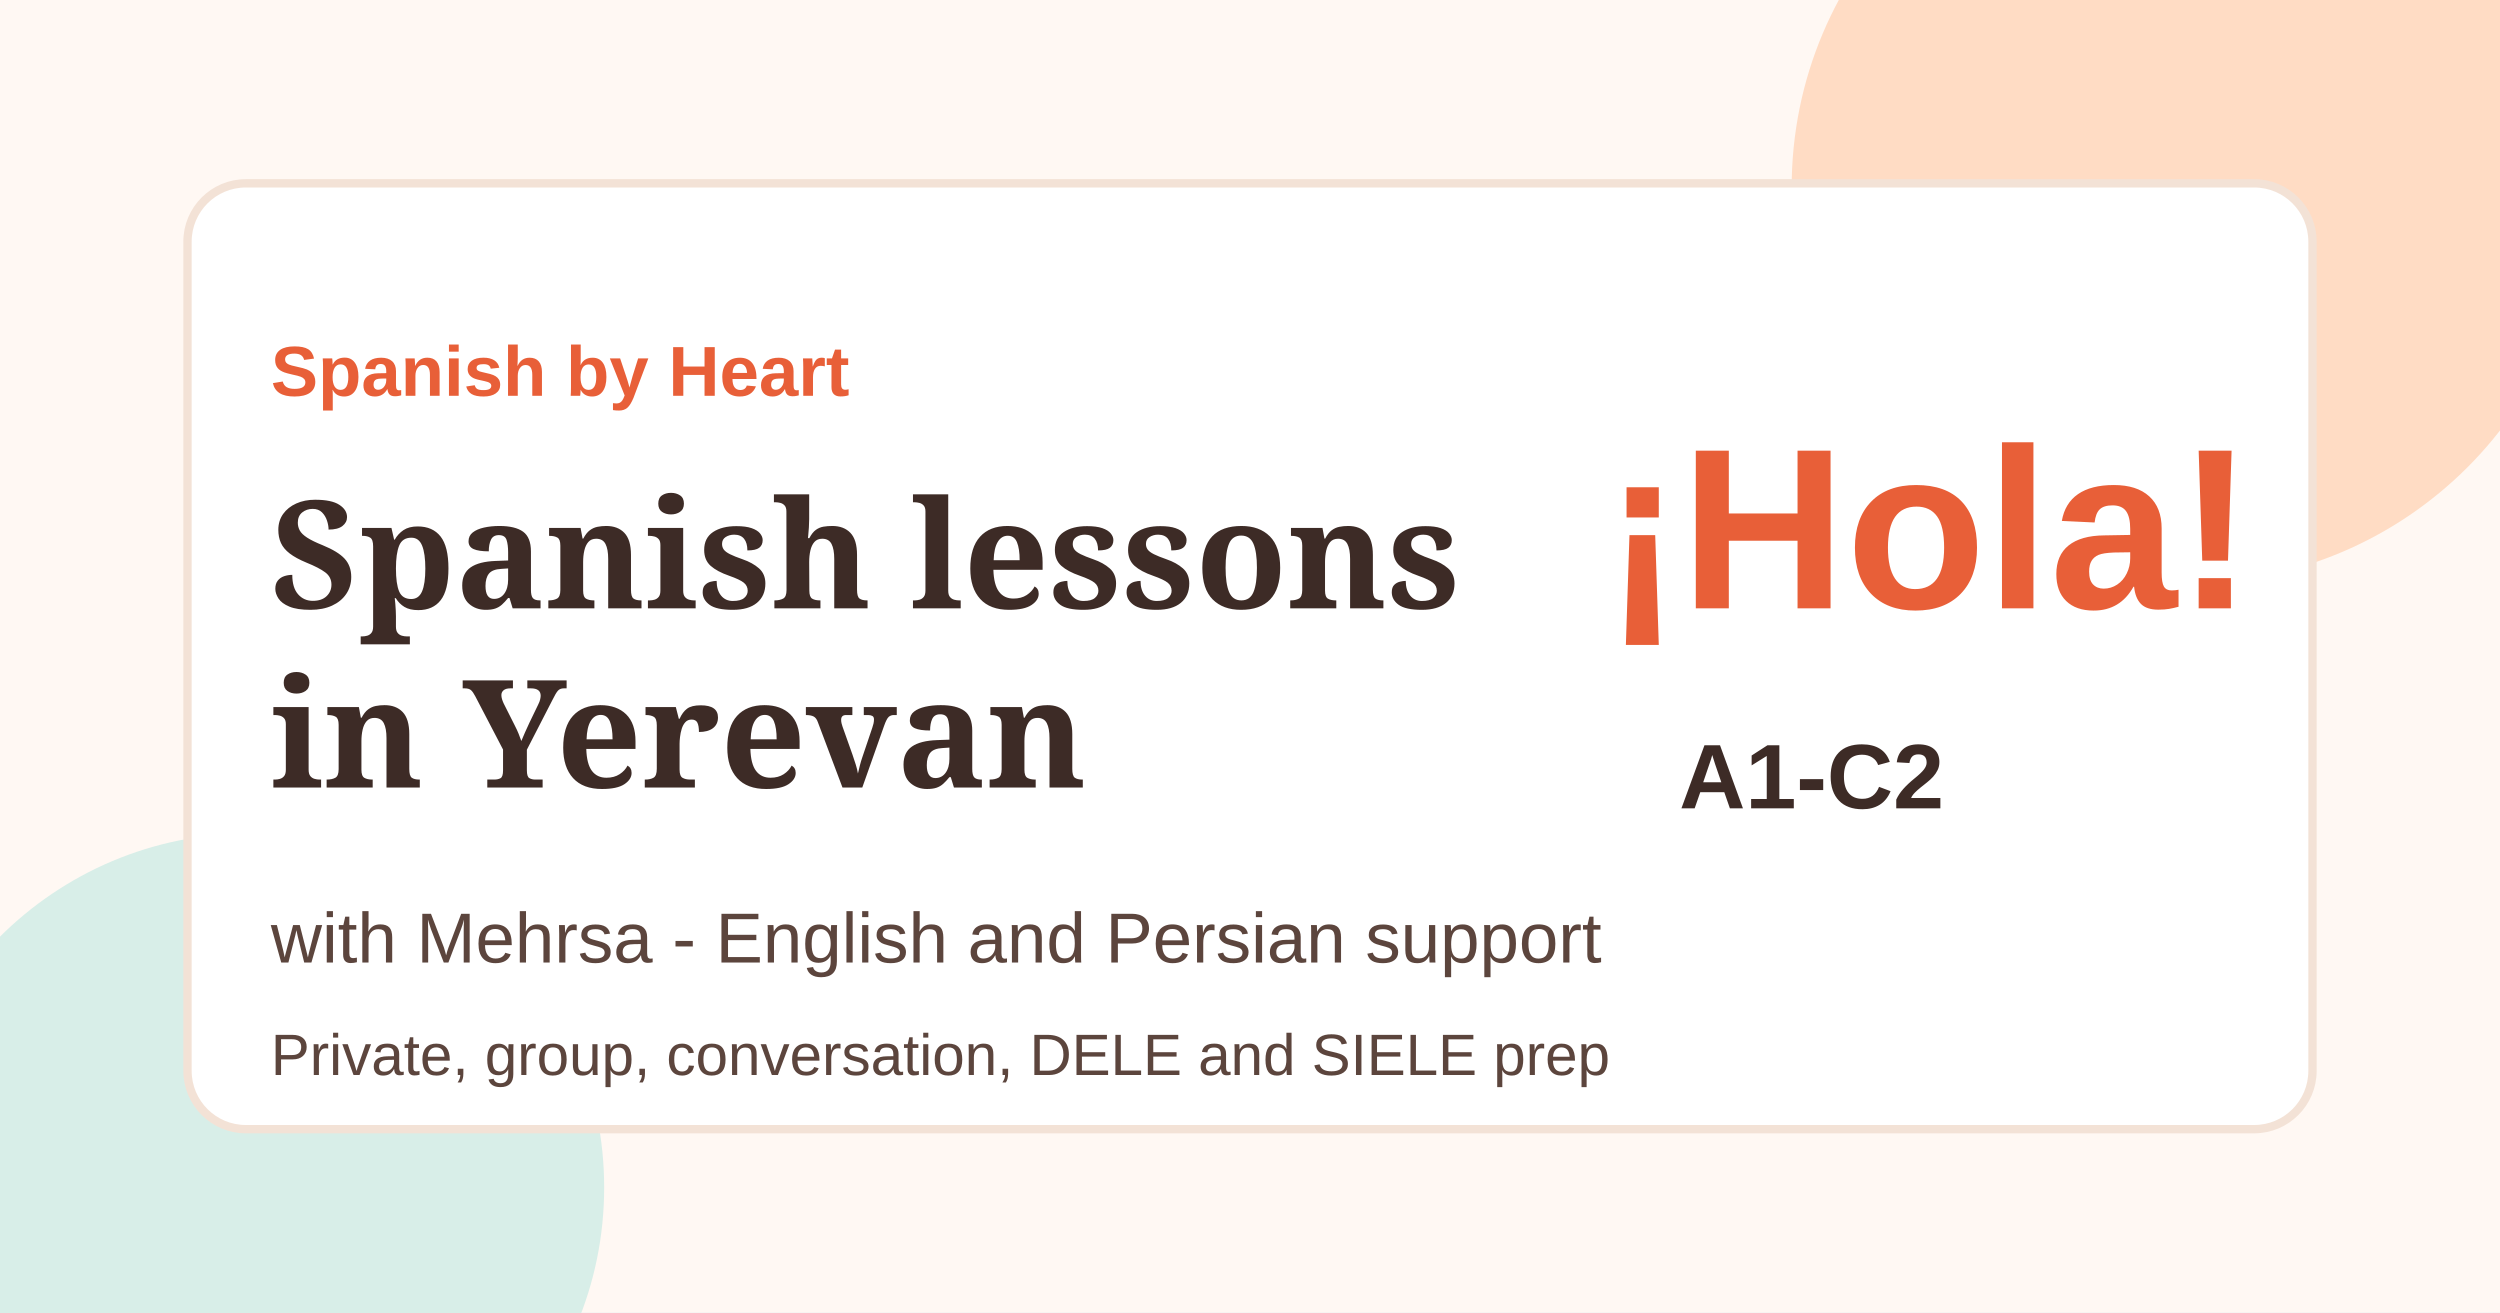
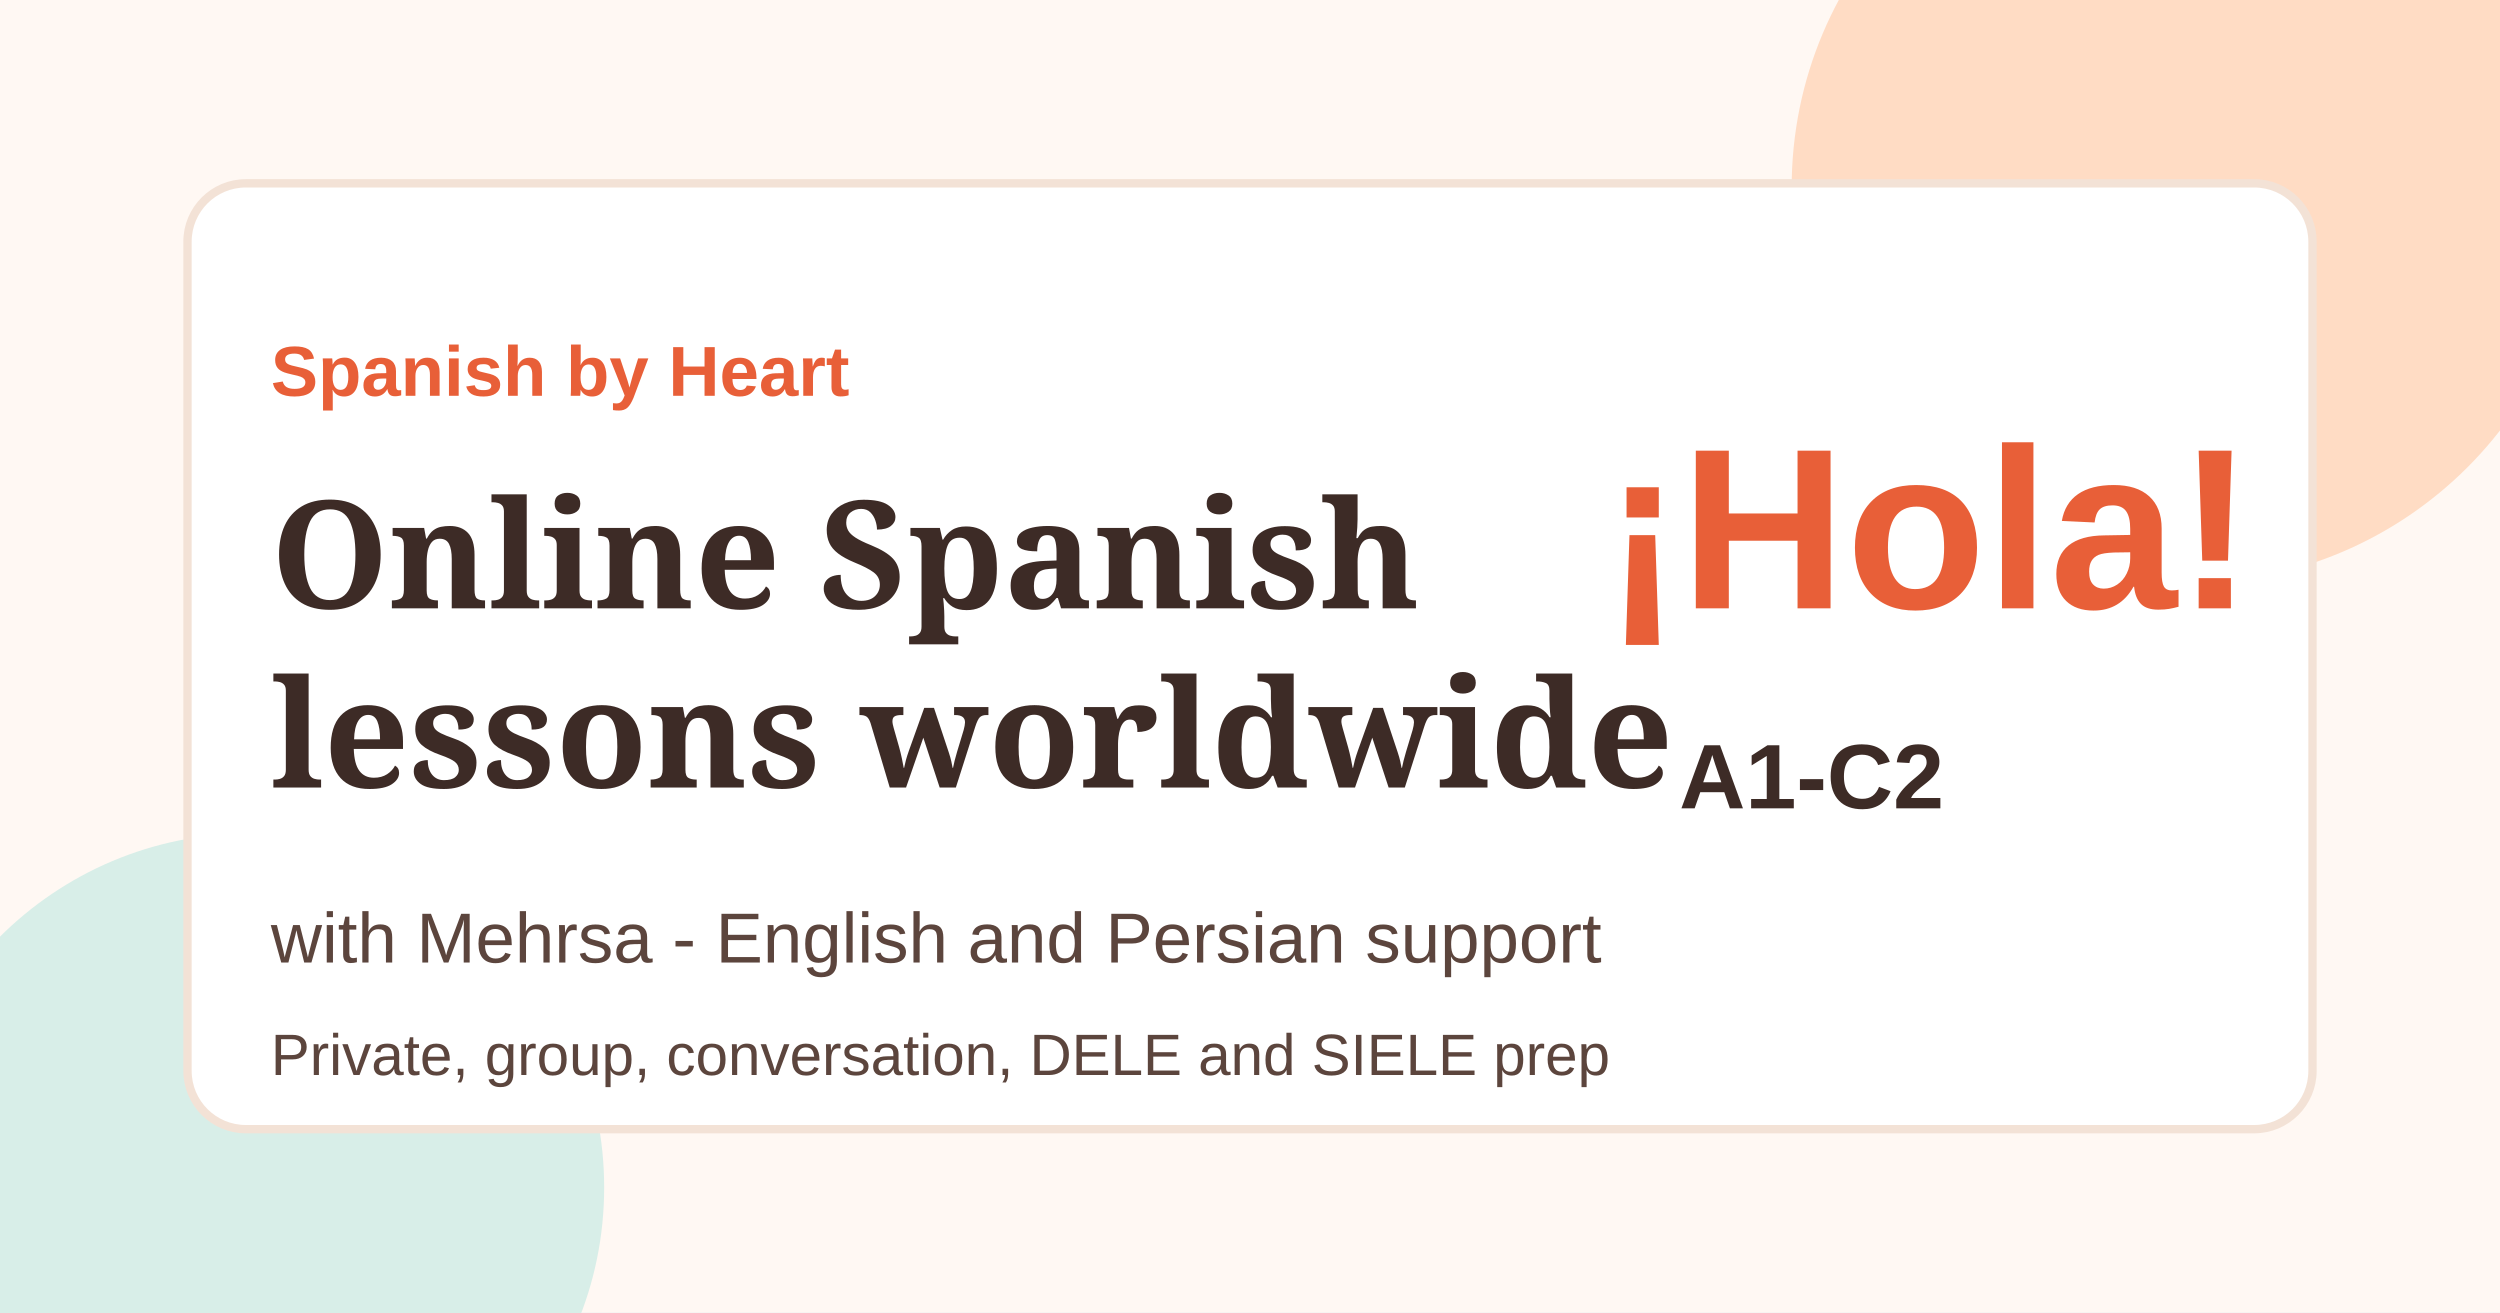
<svg xmlns="http://www.w3.org/2000/svg" width="1200" height="630" viewBox="0 0 1200 630" role="img" aria-labelledby="title desc">
  <rect width="1200" height="630" fill="#fff8f3" />
  <circle cx="1050" cy="90" r="190" fill="#ffdcc4" />
  <circle cx="120" cy="570" r="170" fill="#d8eee8" />
  <rect x="90" y="88" width="1020" height="454" rx="28" fill="#ffffff" stroke="#f3e2d6" stroke-width="4" />
  <text x="130" y="190" fill="#e85f38" font-family="Arial, sans-serif" font-size="34" font-weight="700">Spanish by Heart</text>
-   <text x="130" y="292" fill="#3d2b26" font-family="Georgia, serif" font-size="72" font-weight="700">Spanish lessons</text>
-   <text x="130" y="378" fill="#3d2b26" font-family="Georgia, serif" font-size="72" font-weight="700">in Yerevan</text>
+   <text x="130" y="292" fill="#3d2b26" font-family="Georgia, serif" font-size="72" font-weight="700">Online Spanish</text>
+   <text x="130" y="378" fill="#3d2b26" font-family="Georgia, serif" font-size="72" font-weight="700">lessons worldwide</text>
  <text x="130" y="462" fill="#5c453d" font-family="Arial, sans-serif" font-size="34">with Mehrsa - English and Persian support</text>
  <text x="130" y="516" fill="#5c453d" font-family="Arial, sans-serif" font-size="28">Private, group, conversation, DELE and SIELE prep</text>
  <text x="770" y="292" fill="#e85f38" font-family="Arial, sans-serif" font-size="110" font-weight="700">¡Hola!</text>
  <text x="806" y="388" fill="#3d2b26" font-family="Arial, sans-serif" font-size="44" font-weight="700">A1-C2</text>
</svg>
